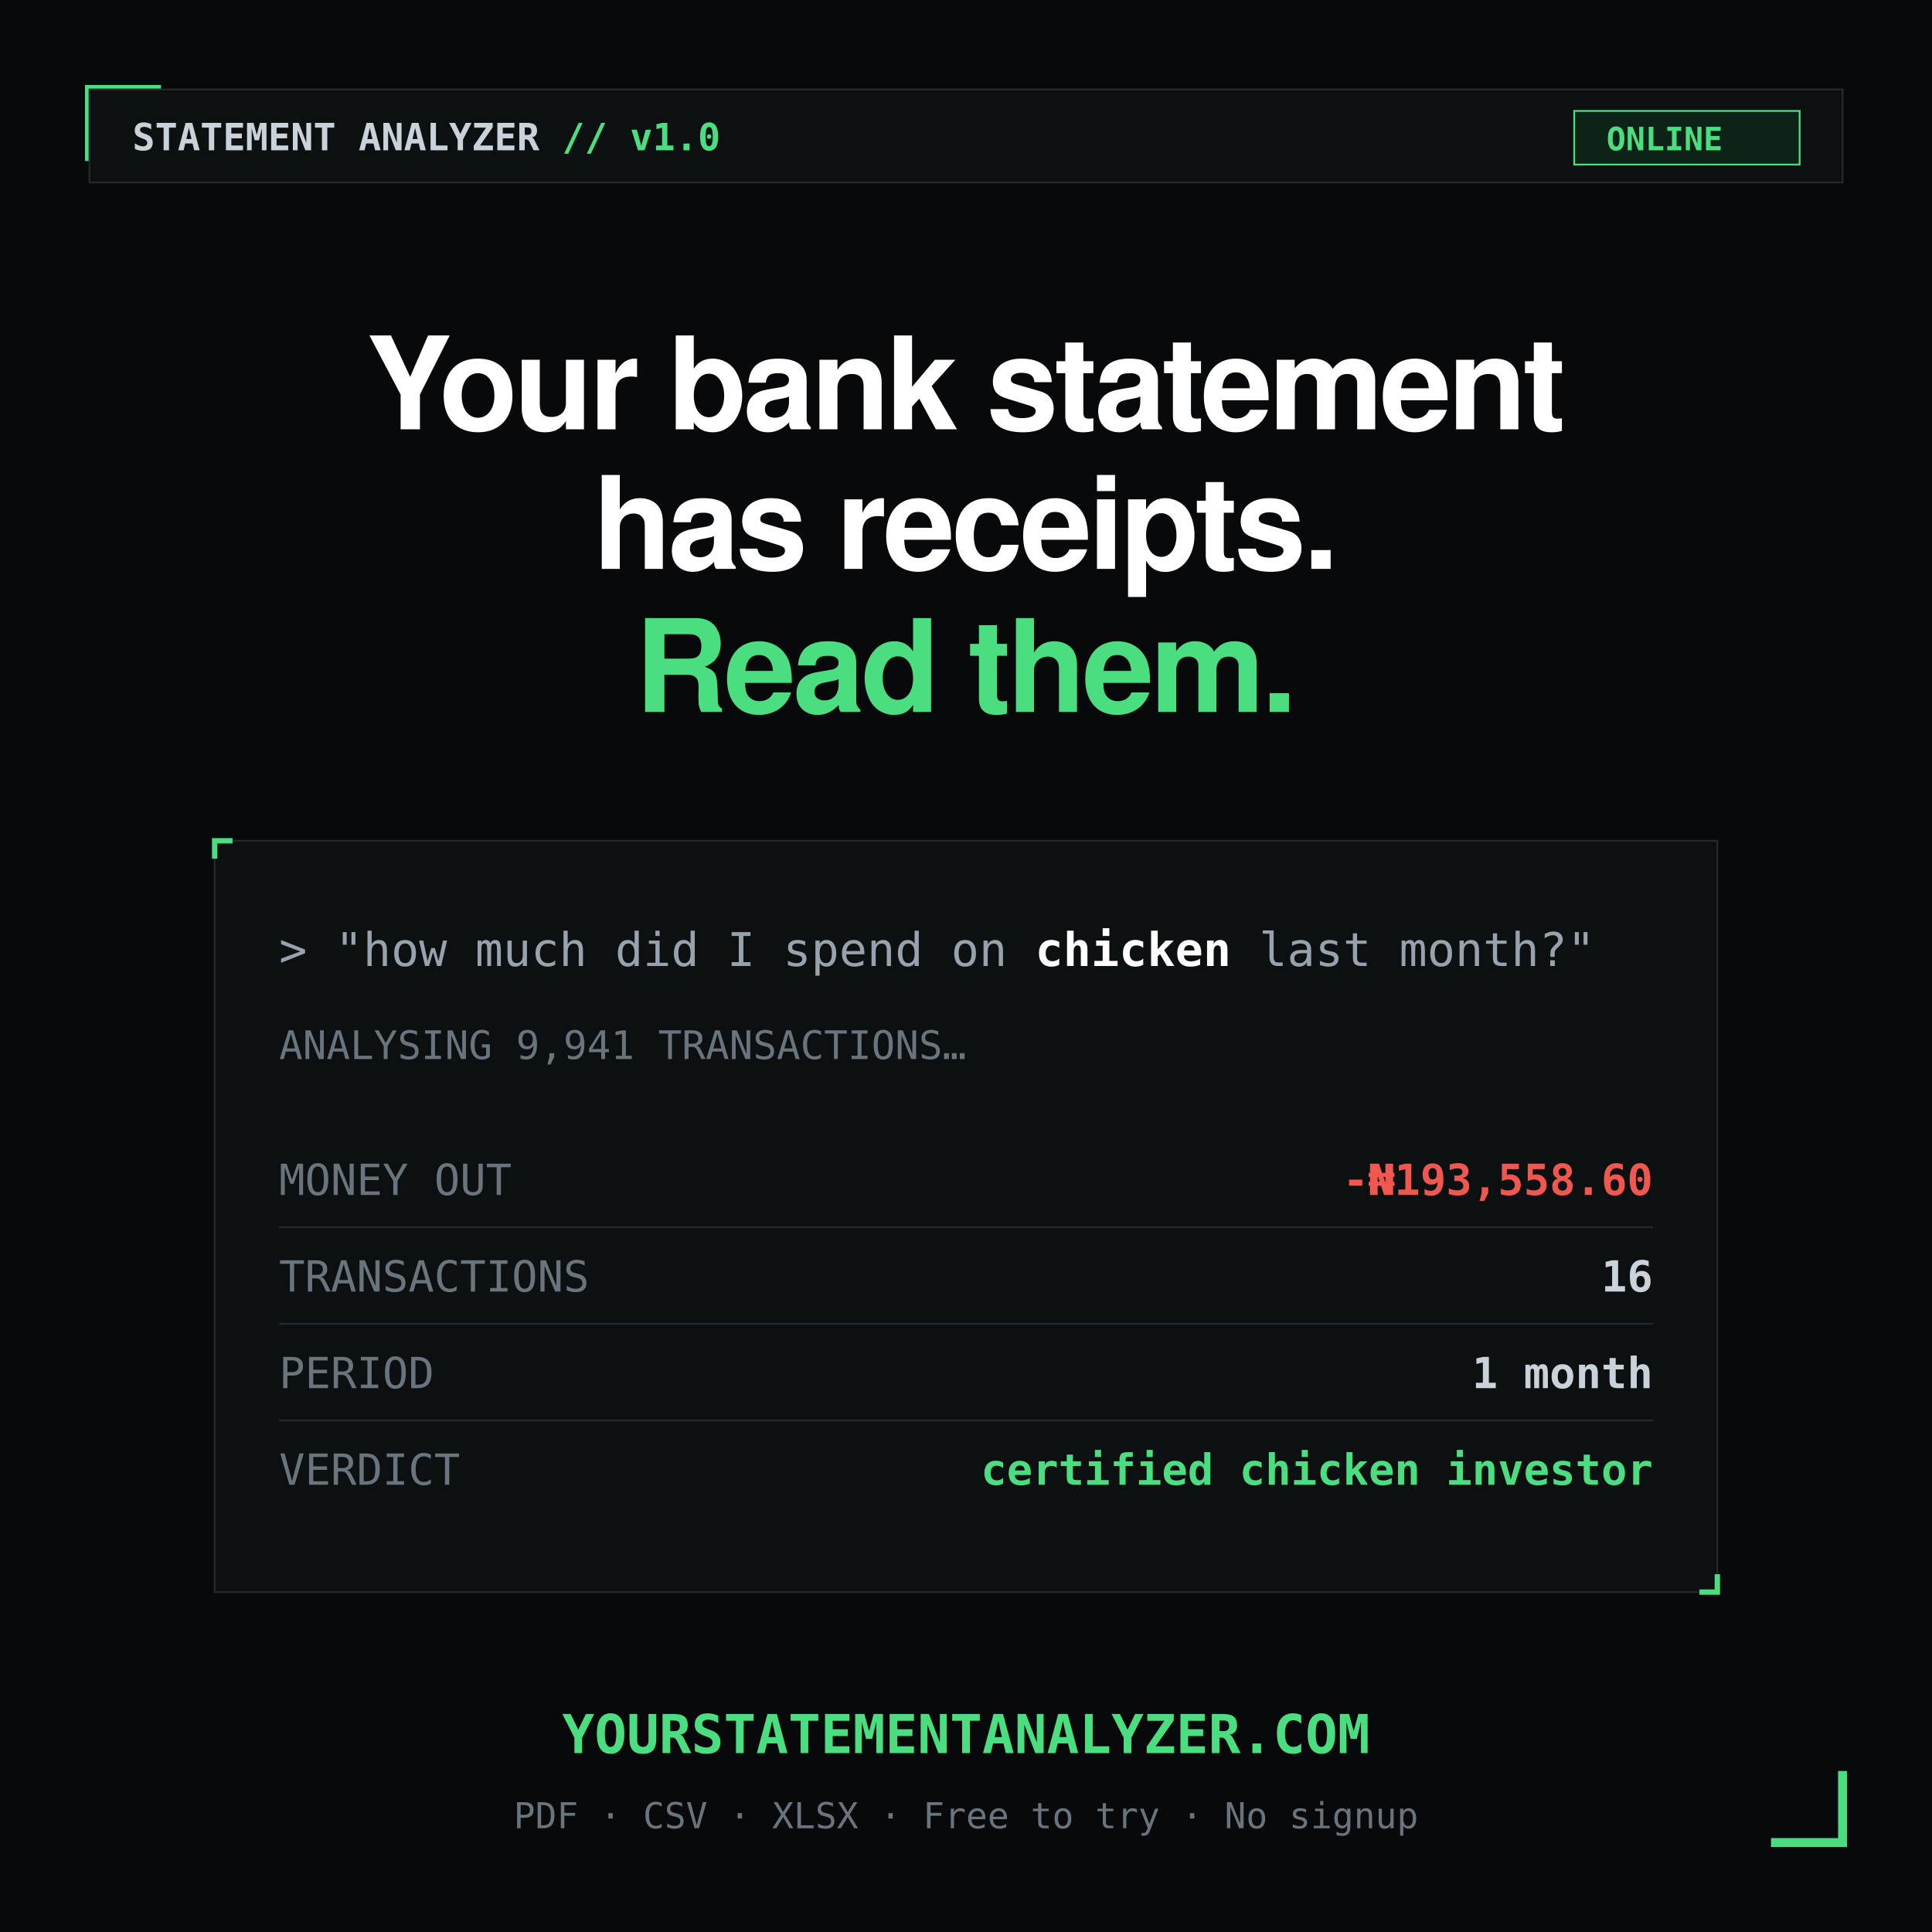
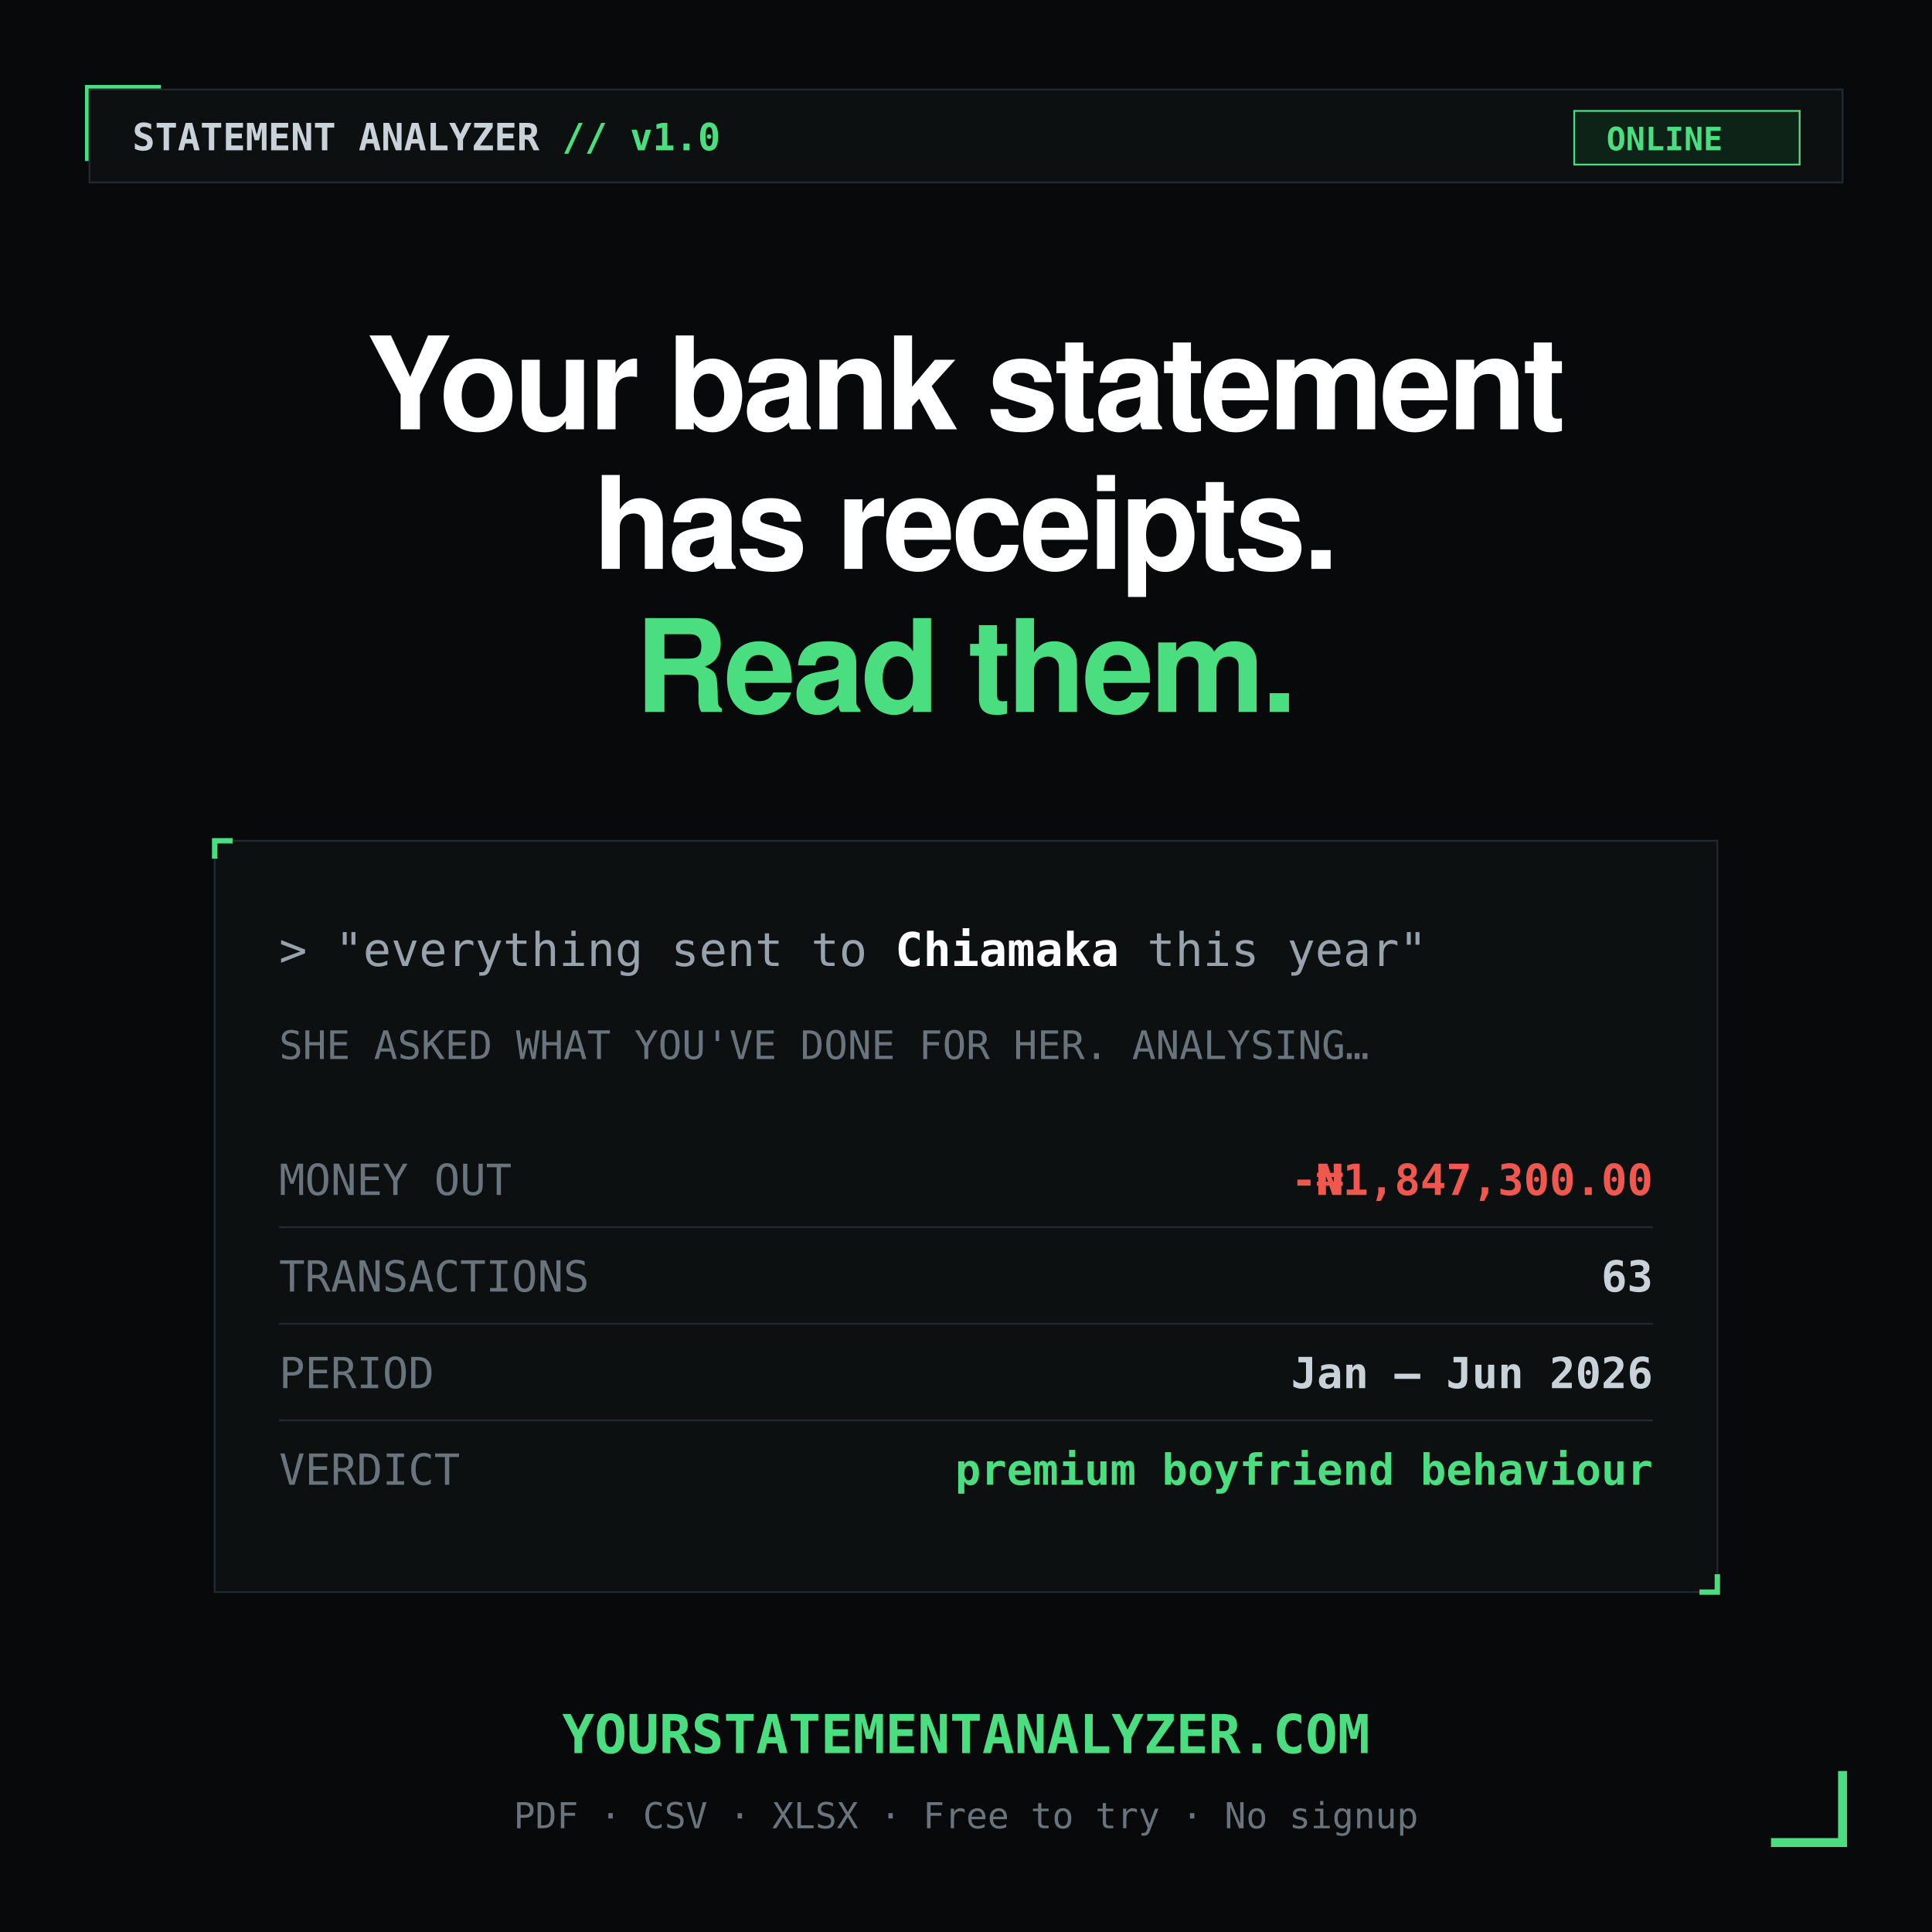
<svg xmlns="http://www.w3.org/2000/svg" viewBox="0 0 1080 1080" width="1080" height="1080" font-family="Menlo, Consolas, monospace">
  <rect width="1080" height="1080" fill="#08090a" />
  <path d="M50 90 V50 H90" stroke="#4ade80" stroke-width="5" fill="none" />
  <path d="M1030 990 V1030 H990" stroke="#4ade80" stroke-width="5" fill="none" />
  <rect x="50" y="50" width="980" height="52" fill="#0d1011" stroke="#222a2f" />
  <text x="74" y="84" font-size="21" fill="#c9d1d9" font-weight="bold">STATEMENT ANALYZER <tspan fill="#4ade80">// v1.0</tspan>
  </text>
  <rect x="880" y="62" width="126" height="30" fill="#0e2317" stroke="#4ade80" />
  <text x="898" y="84" font-size="18" fill="#4ade80" font-weight="bold">ONLINE</text>
  <text x="540" y="240" text-anchor="middle" font-family="Helvetica Neue, Helvetica, Arial, sans-serif" font-size="72" font-weight="800" letter-spacing="-2" fill="#ffffff">Your bank statement</text>
  <text x="540" y="318" text-anchor="middle" font-family="Helvetica Neue, Helvetica, Arial, sans-serif" font-size="72" font-weight="800" letter-spacing="-2" fill="#ffffff">has receipts. </text>
  <text x="540" y="398" text-anchor="middle" font-family="Helvetica Neue, Helvetica, Arial, sans-serif" font-size="72" font-weight="800" letter-spacing="-2" fill="#4ade80">Read them.</text>
  <rect x="120" y="470" width="840" height="420" fill="#0d1011" stroke="#222a2f" />
  <path d="M120 480 V470 H130" stroke="#4ade80" stroke-width="3" fill="none" />
  <path d="M960 880 V890 H950" stroke="#4ade80" stroke-width="3" fill="none" />
-   <text x="156" y="540" font-size="26" fill="#98a2ac">&gt; "how much did I spend on <tspan fill="#ffffff" font-weight="bold">chicken</tspan> last month?"</text>
-   <text x="156" y="592" font-size="22" fill="#6a747d">ANALYSING 9,941 TRANSACTIONS…</text>
+   <text x="156" y="540" font-size="26" fill="#98a2ac">&gt; "everything sent to <tspan fill="#ffffff" font-weight="bold">Chiamaka</tspan> this year"</text>
+   <text x="156" y="592" font-size="22" fill="#6a747d">SHE ASKED WHAT YOU'VE DONE FOR HER. ANALYSING…</text>
  <g font-size="24">
    <text x="156" y="668" fill="#6a747d">MONEY OUT</text>
-     <text x="924" y="668" fill="#f0574f" font-weight="bold" text-anchor="end">-₦193,558.60</text>
+     <text x="924" y="668" fill="#f0574f" font-weight="bold" text-anchor="end">-₦1,847,300.00</text>
    <text x="156" y="722" fill="#6a747d">TRANSACTIONS</text>
-     <text x="924" y="722" fill="#c9d1d9" font-weight="bold" text-anchor="end">16</text>
+     <text x="924" y="722" fill="#c9d1d9" font-weight="bold" text-anchor="end">63</text>
    <text x="156" y="776" fill="#6a747d">PERIOD</text>
-     <text x="924" y="776" fill="#c9d1d9" font-weight="bold" text-anchor="end">1 month</text>
+     <text x="924" y="776" fill="#c9d1d9" font-weight="bold" text-anchor="end">Jan – Jun 2026</text>
    <text x="156" y="830" fill="#6a747d">VERDICT</text>
-     <text x="924" y="830" fill="#4ade80" font-weight="bold" text-anchor="end">certified chicken investor</text>
+     <text x="924" y="830" fill="#4ade80" font-weight="bold" text-anchor="end">premium boyfriend behaviour</text>
  </g>
  <line x1="156" y1="686" x2="924" y2="686" stroke="#222a2f" />
  <line x1="156" y1="740" x2="924" y2="740" stroke="#222a2f" />
  <line x1="156" y1="794" x2="924" y2="794" stroke="#222a2f" />
  <text x="540" y="980" text-anchor="middle" font-size="30" fill="#4ade80" font-weight="bold">YOURSTATEMENTANALYZER.COM</text>
  <text x="540" y="1022" text-anchor="middle" font-size="20" fill="#6a747d">PDF · CSV · XLSX · Free to try · No signup</text>
</svg>
